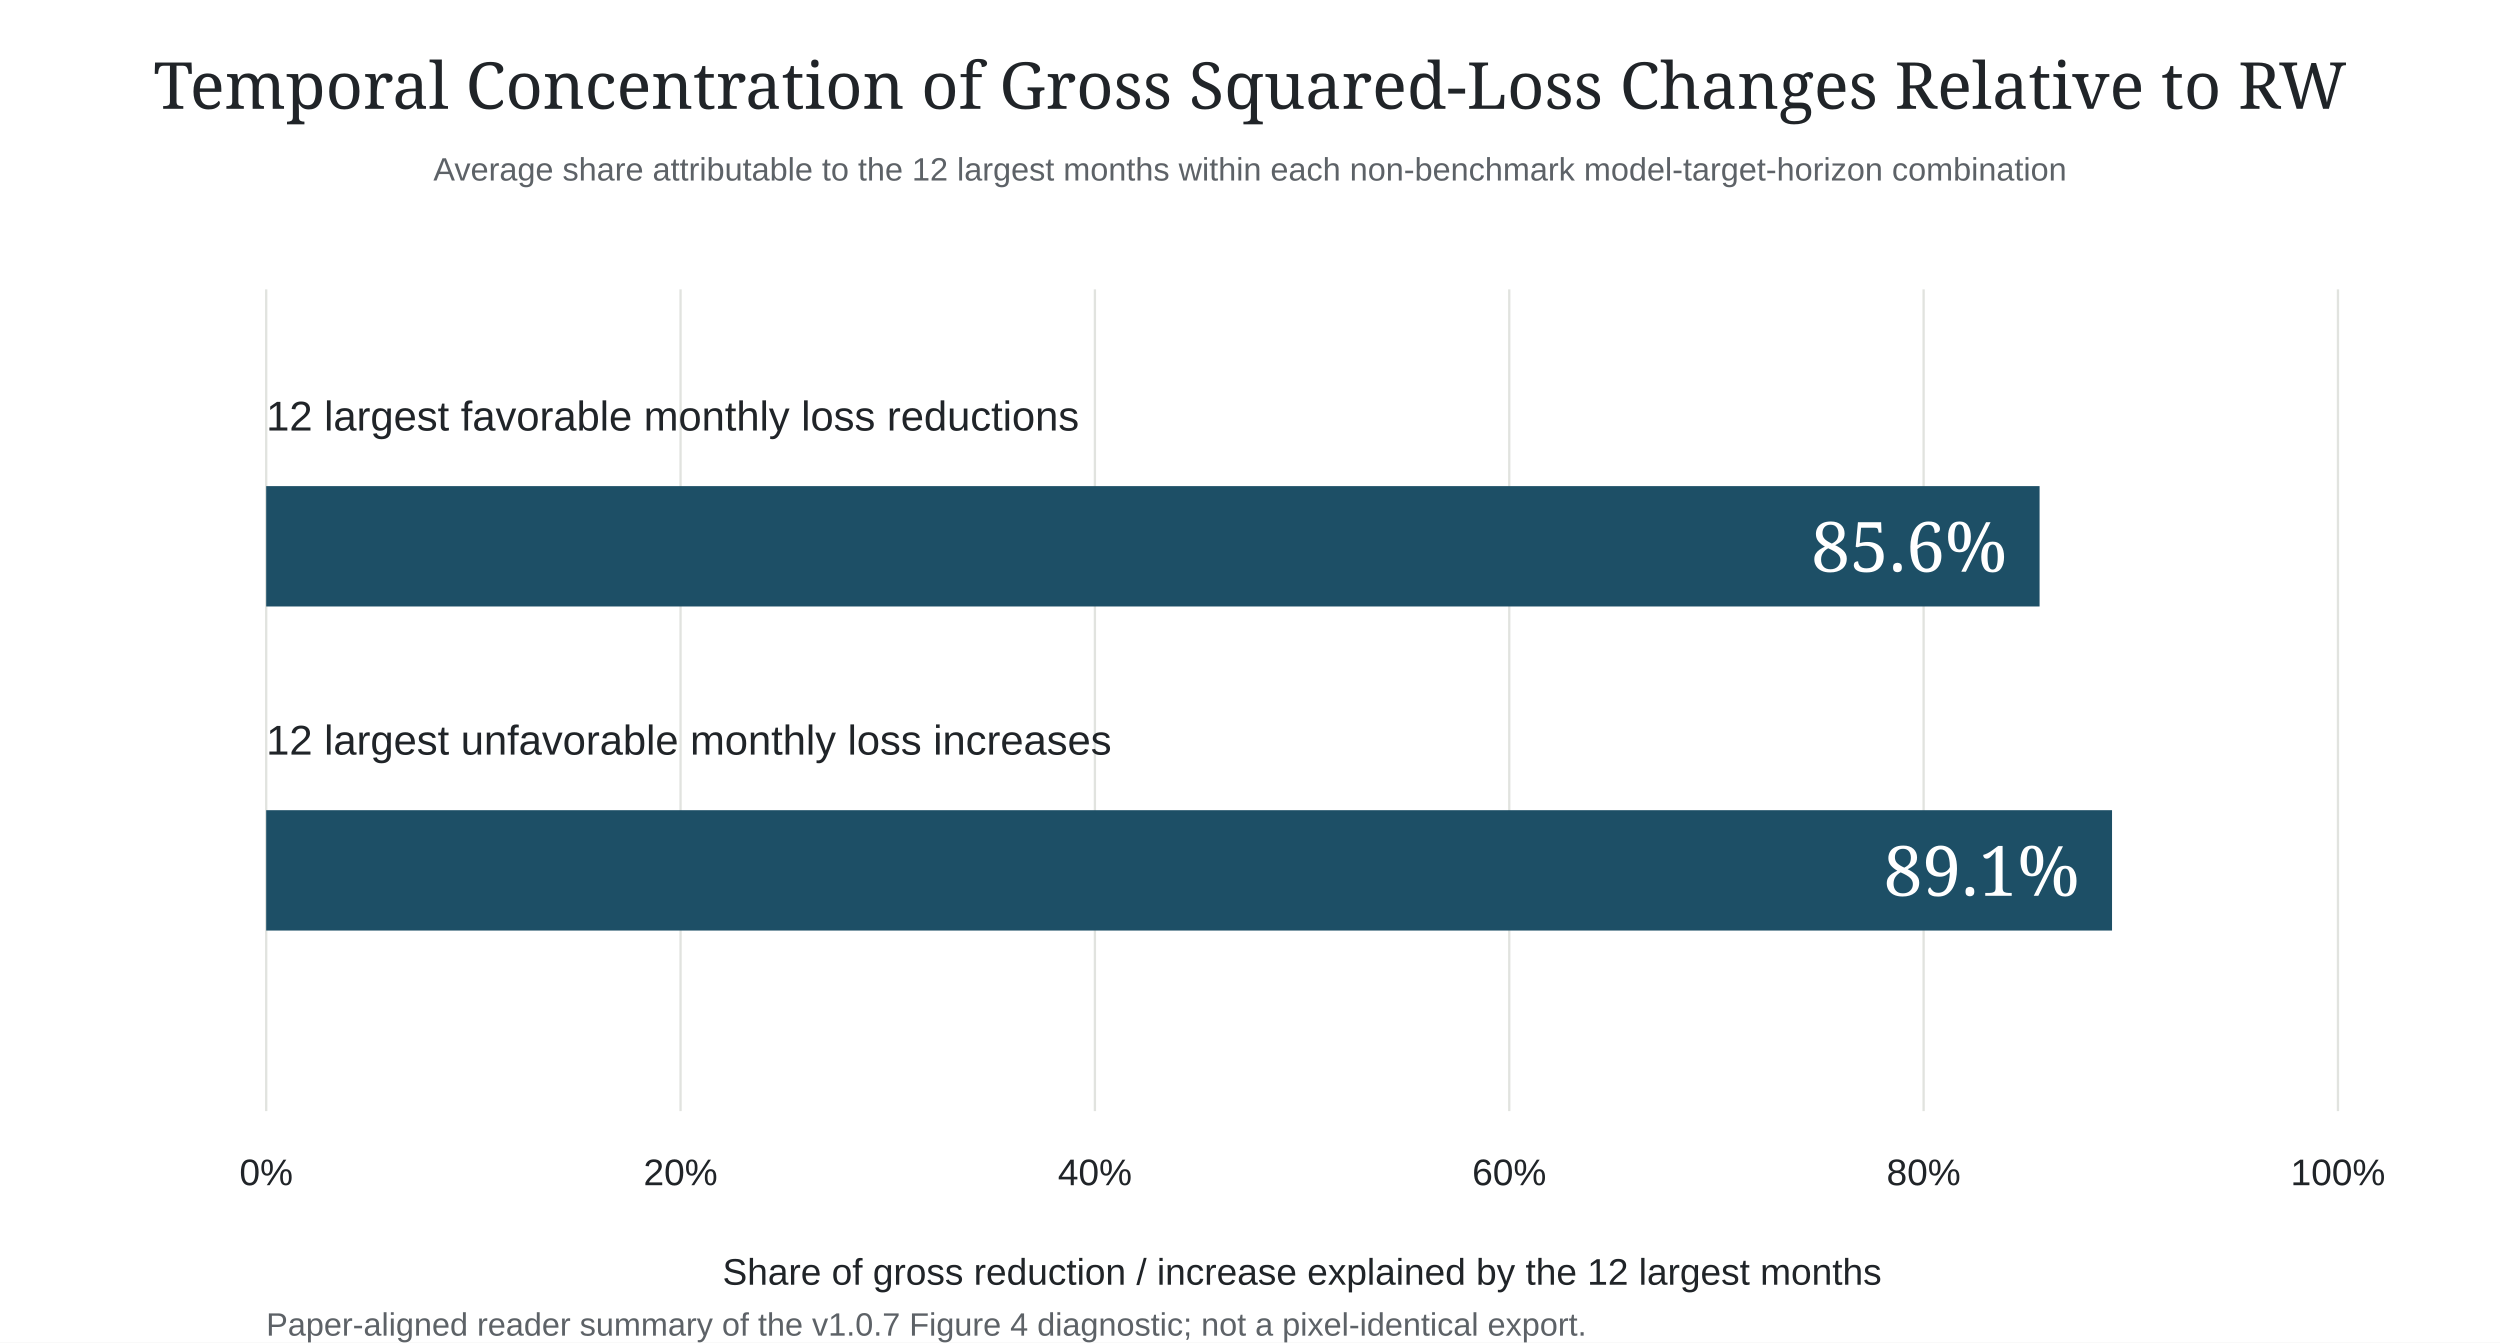
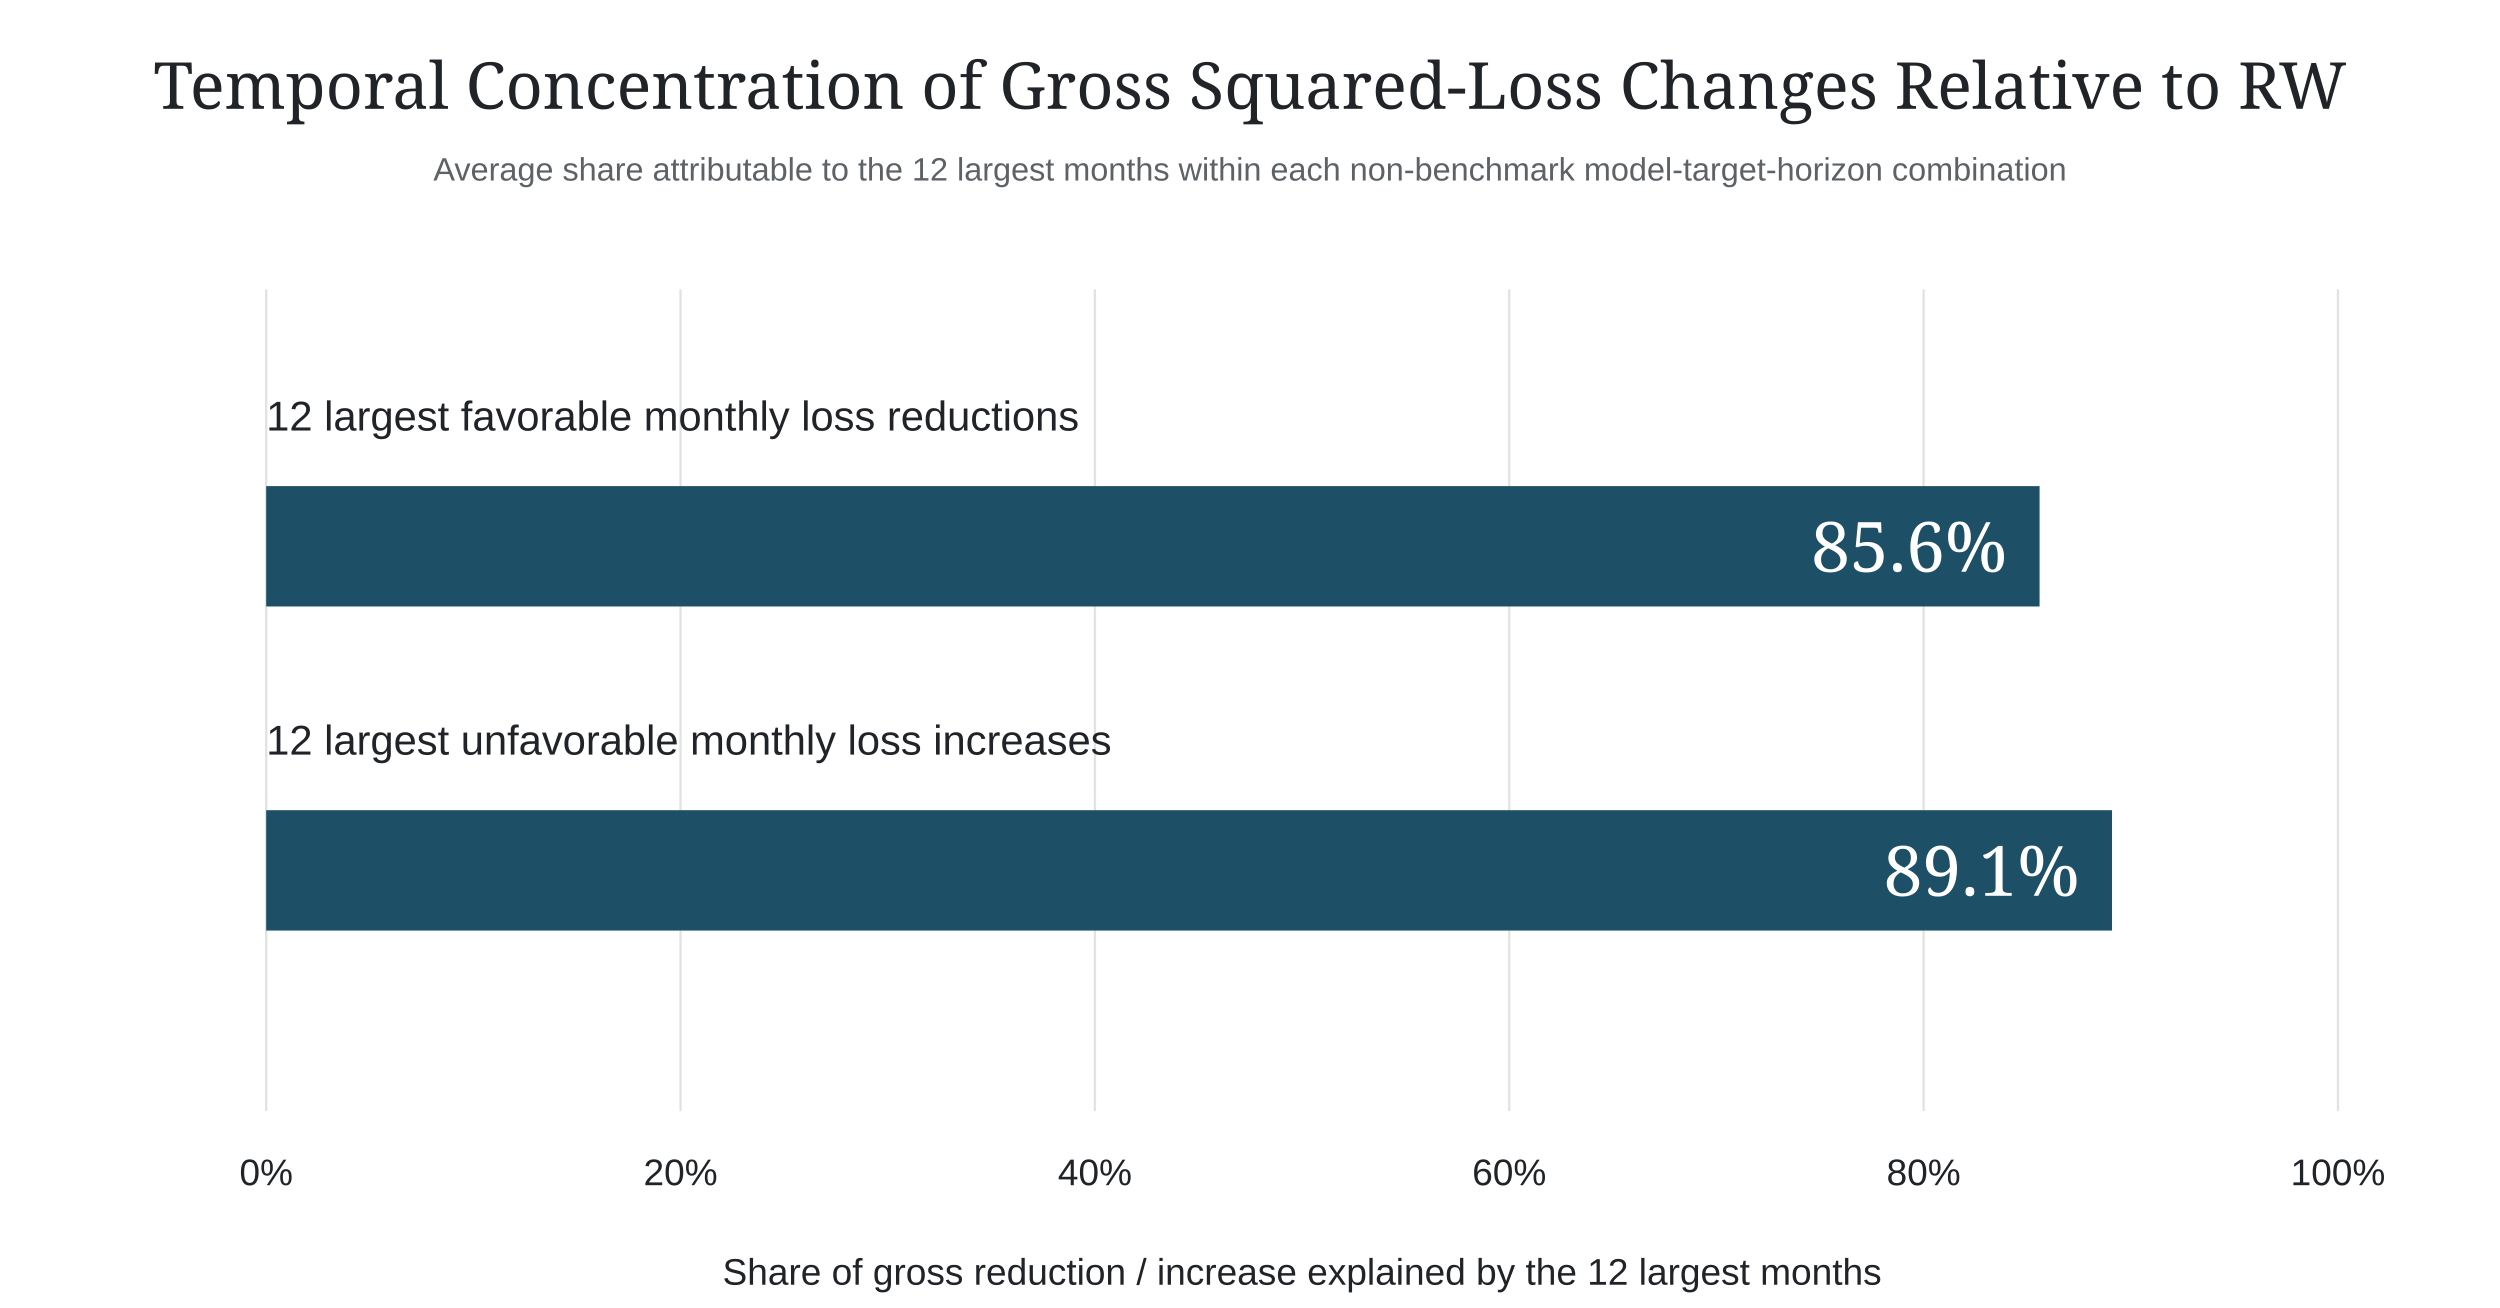
- <svg xmlns="http://www.w3.org/2000/svg" viewBox="0 0 1080 580" role="img" aria-labelledby="title desc">
+ <svg xmlns="http://www.w3.org/2000/svg" viewBox="0 0 1080 565" role="img" aria-labelledby="title desc">
  <rect width="100%" height="100%" fill="#fff" />
  <style>text{font-family:Arial,Helvetica,sans-serif;fill:#202428}.title{font-family:Georgia,serif;font-size:28px}.axis{font-size:16px}.label{font-size:18px}.value{font-family:Georgia,serif;font-size:30px}.note{font-size:14px;fill:#5d6267}.grid{stroke:#e1e3df;stroke-width:1}.bar{fill:#1d4f66}</style>
  <text class="title" x="540.0" y="47" text-anchor="middle">Temporal Concentration of Gross Squared-Loss Changes Relative to RW</text>
  <text class="note" x="540.0" y="78" text-anchor="middle">Average share attributable to the 12 largest months within each non-benchmark model-target-horizon combination</text>
  <line class="grid" x1="115.0" y1="125" x2="115.0" y2="480" />
  <text class="axis" x="115.0" y="512" text-anchor="middle">0%</text>
  <line class="grid" x1="294.0" y1="125" x2="294.0" y2="480" />
  <text class="axis" x="294.0" y="512" text-anchor="middle">20%</text>
  <line class="grid" x1="473.0" y1="125" x2="473.0" y2="480" />
  <text class="axis" x="473.0" y="512" text-anchor="middle">40%</text>
  <line class="grid" x1="652.0" y1="125" x2="652.0" y2="480" />
  <text class="axis" x="652.0" y="512" text-anchor="middle">60%</text>
  <line class="grid" x1="831.0" y1="125" x2="831.0" y2="480" />
  <text class="axis" x="831.0" y="512" text-anchor="middle">80%</text>
  <line class="grid" x1="1010.0" y1="125" x2="1010.0" y2="480" />
  <text class="axis" x="1010.0" y="512" text-anchor="middle">100%</text>
  <text class="label" x="115" y="186" text-anchor="start">12 largest favorable monthly loss reductions</text>
  <rect class="bar" x="115" y="210" width="766.1" height="52" />
  <text class="value" x="867.1" y="247" text-anchor="end" style="fill:#fff">85.6%</text>
  <text class="label" x="115" y="326" text-anchor="start">12 largest unfavorable monthly loss increases</text>
  <rect class="bar" x="115" y="350" width="797.4" height="52" />
  <text class="value" x="898.4" y="387" text-anchor="end" style="fill:#fff">89.1%</text>
  <text class="axis" x="562.5" y="555" text-anchor="middle">Share of gross reduction / increase explained by the 12 largest months</text>
-   <text class="note" x="115" y="577">Paper-aligned reader summary of the v1.0.7 Figure 4 diagnostic; not a pixel-identical export.</text>
</svg>
